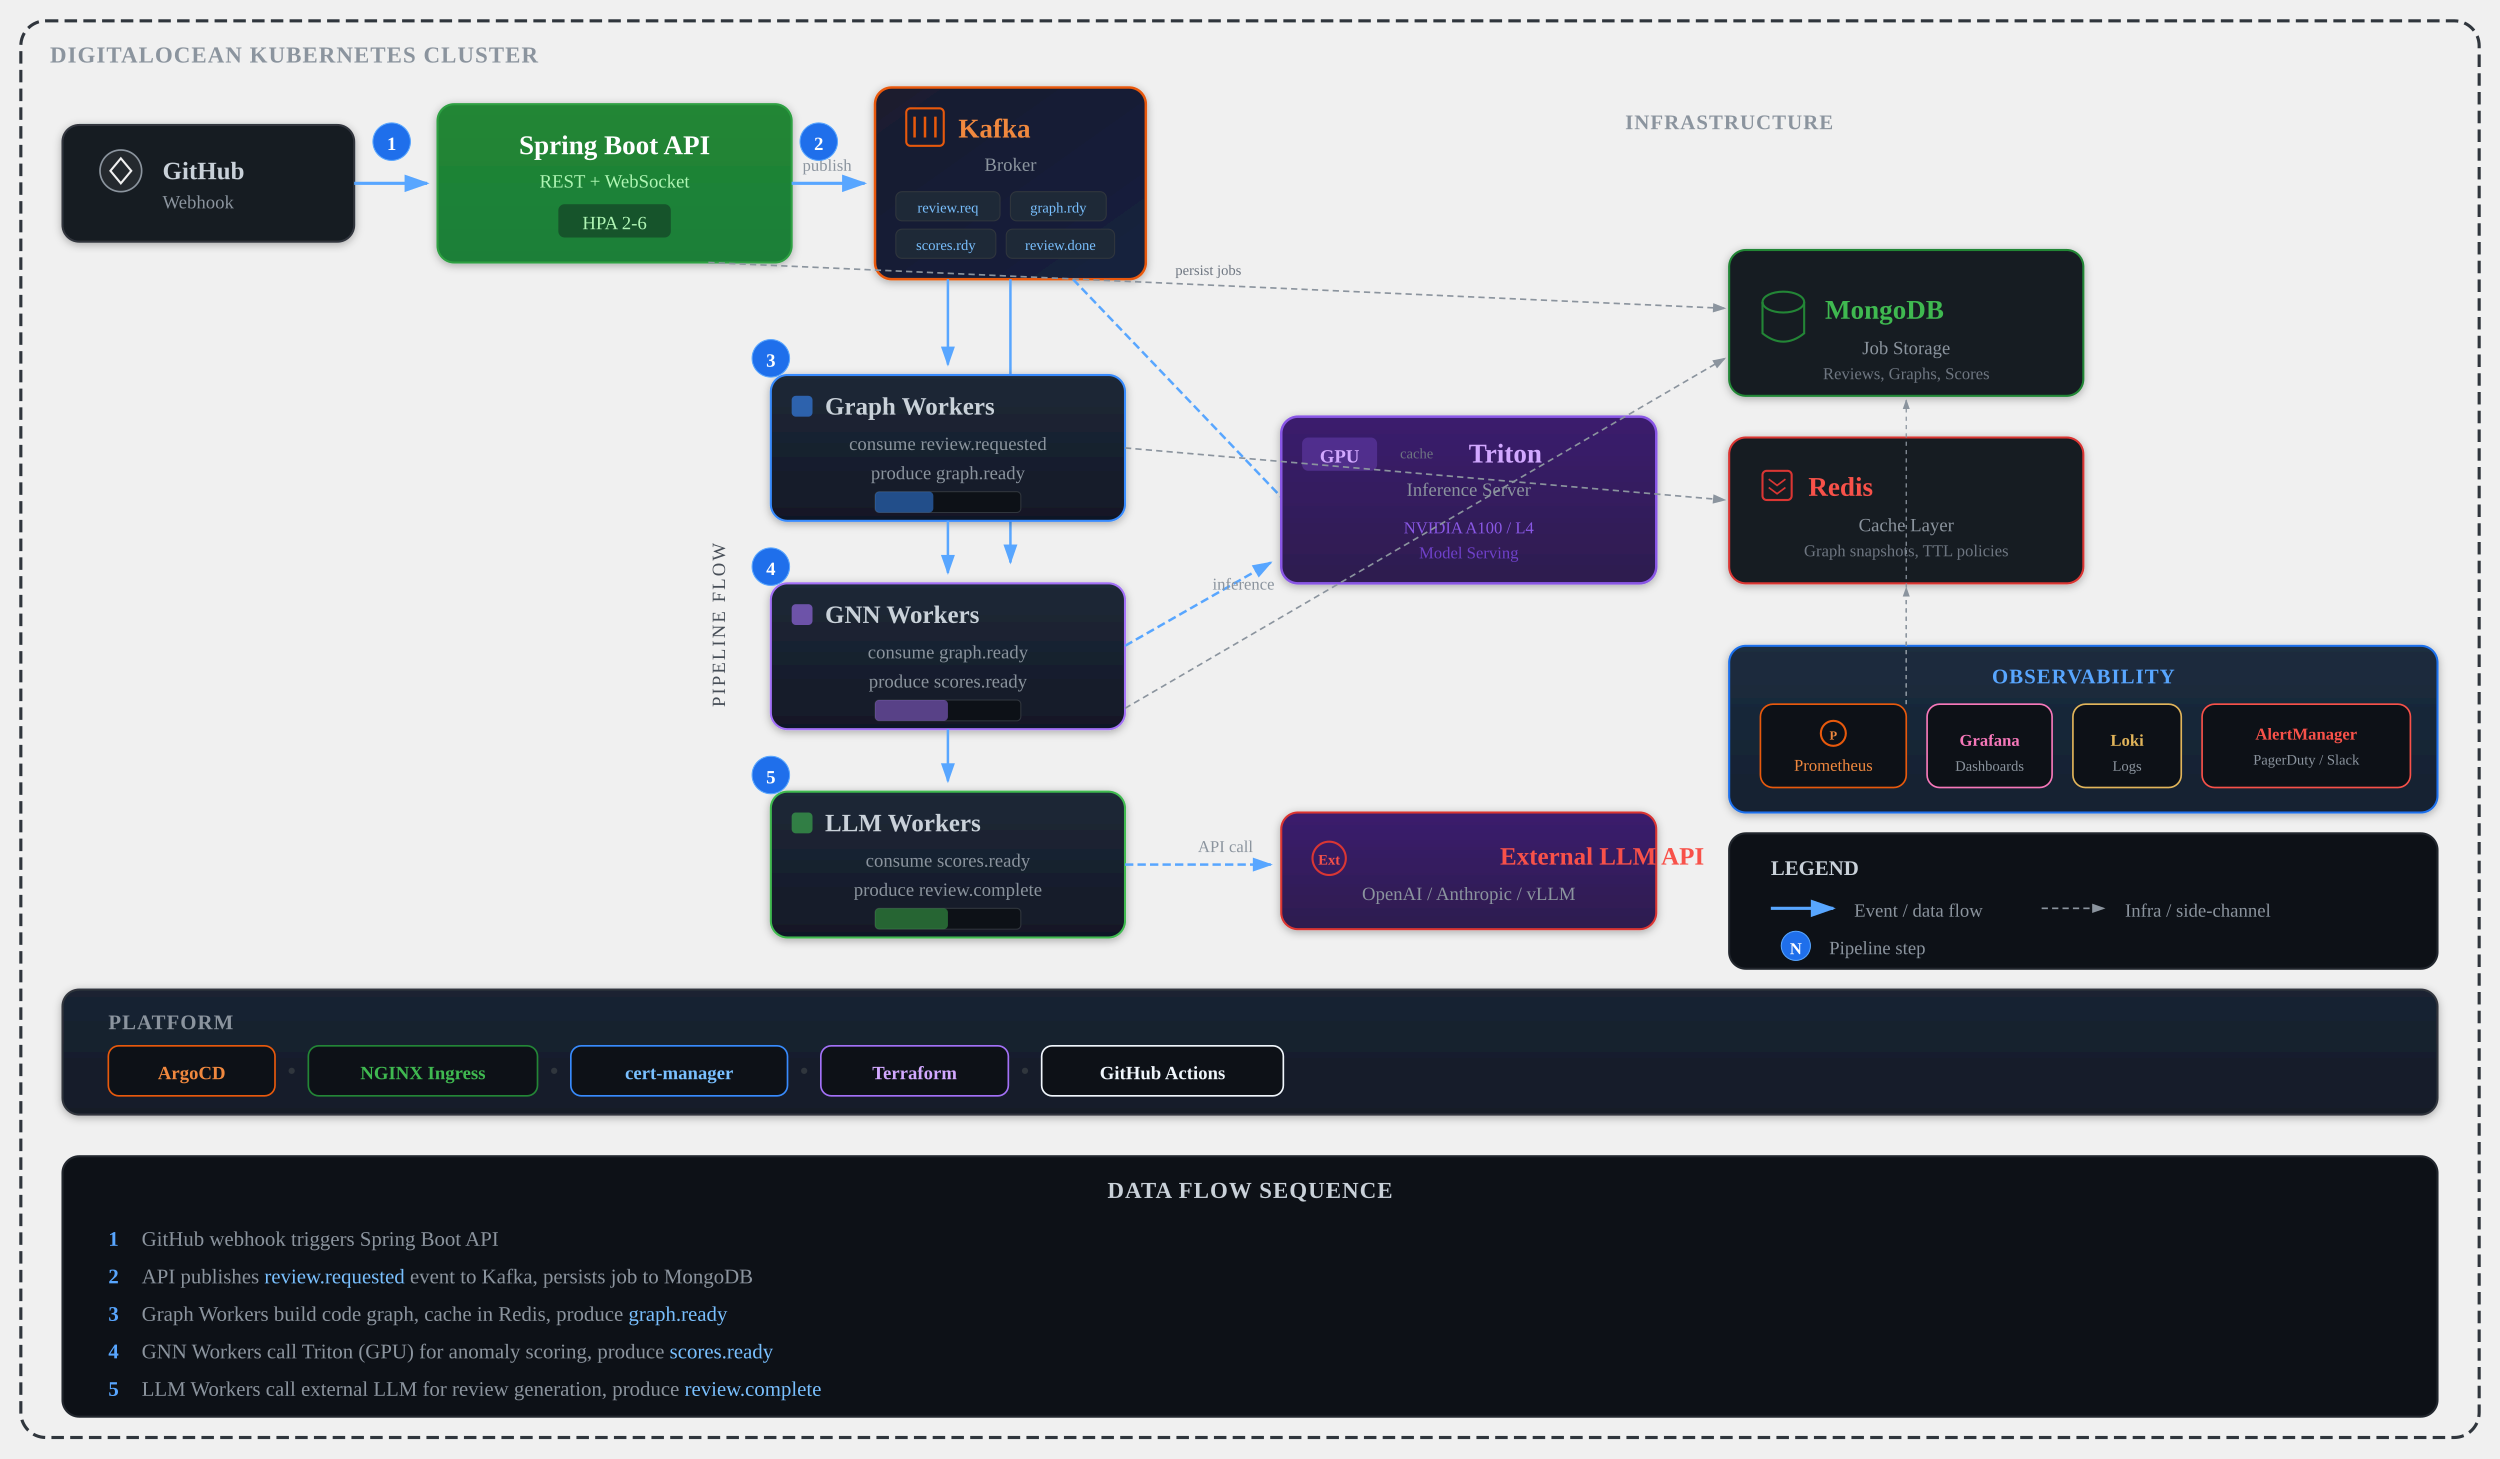
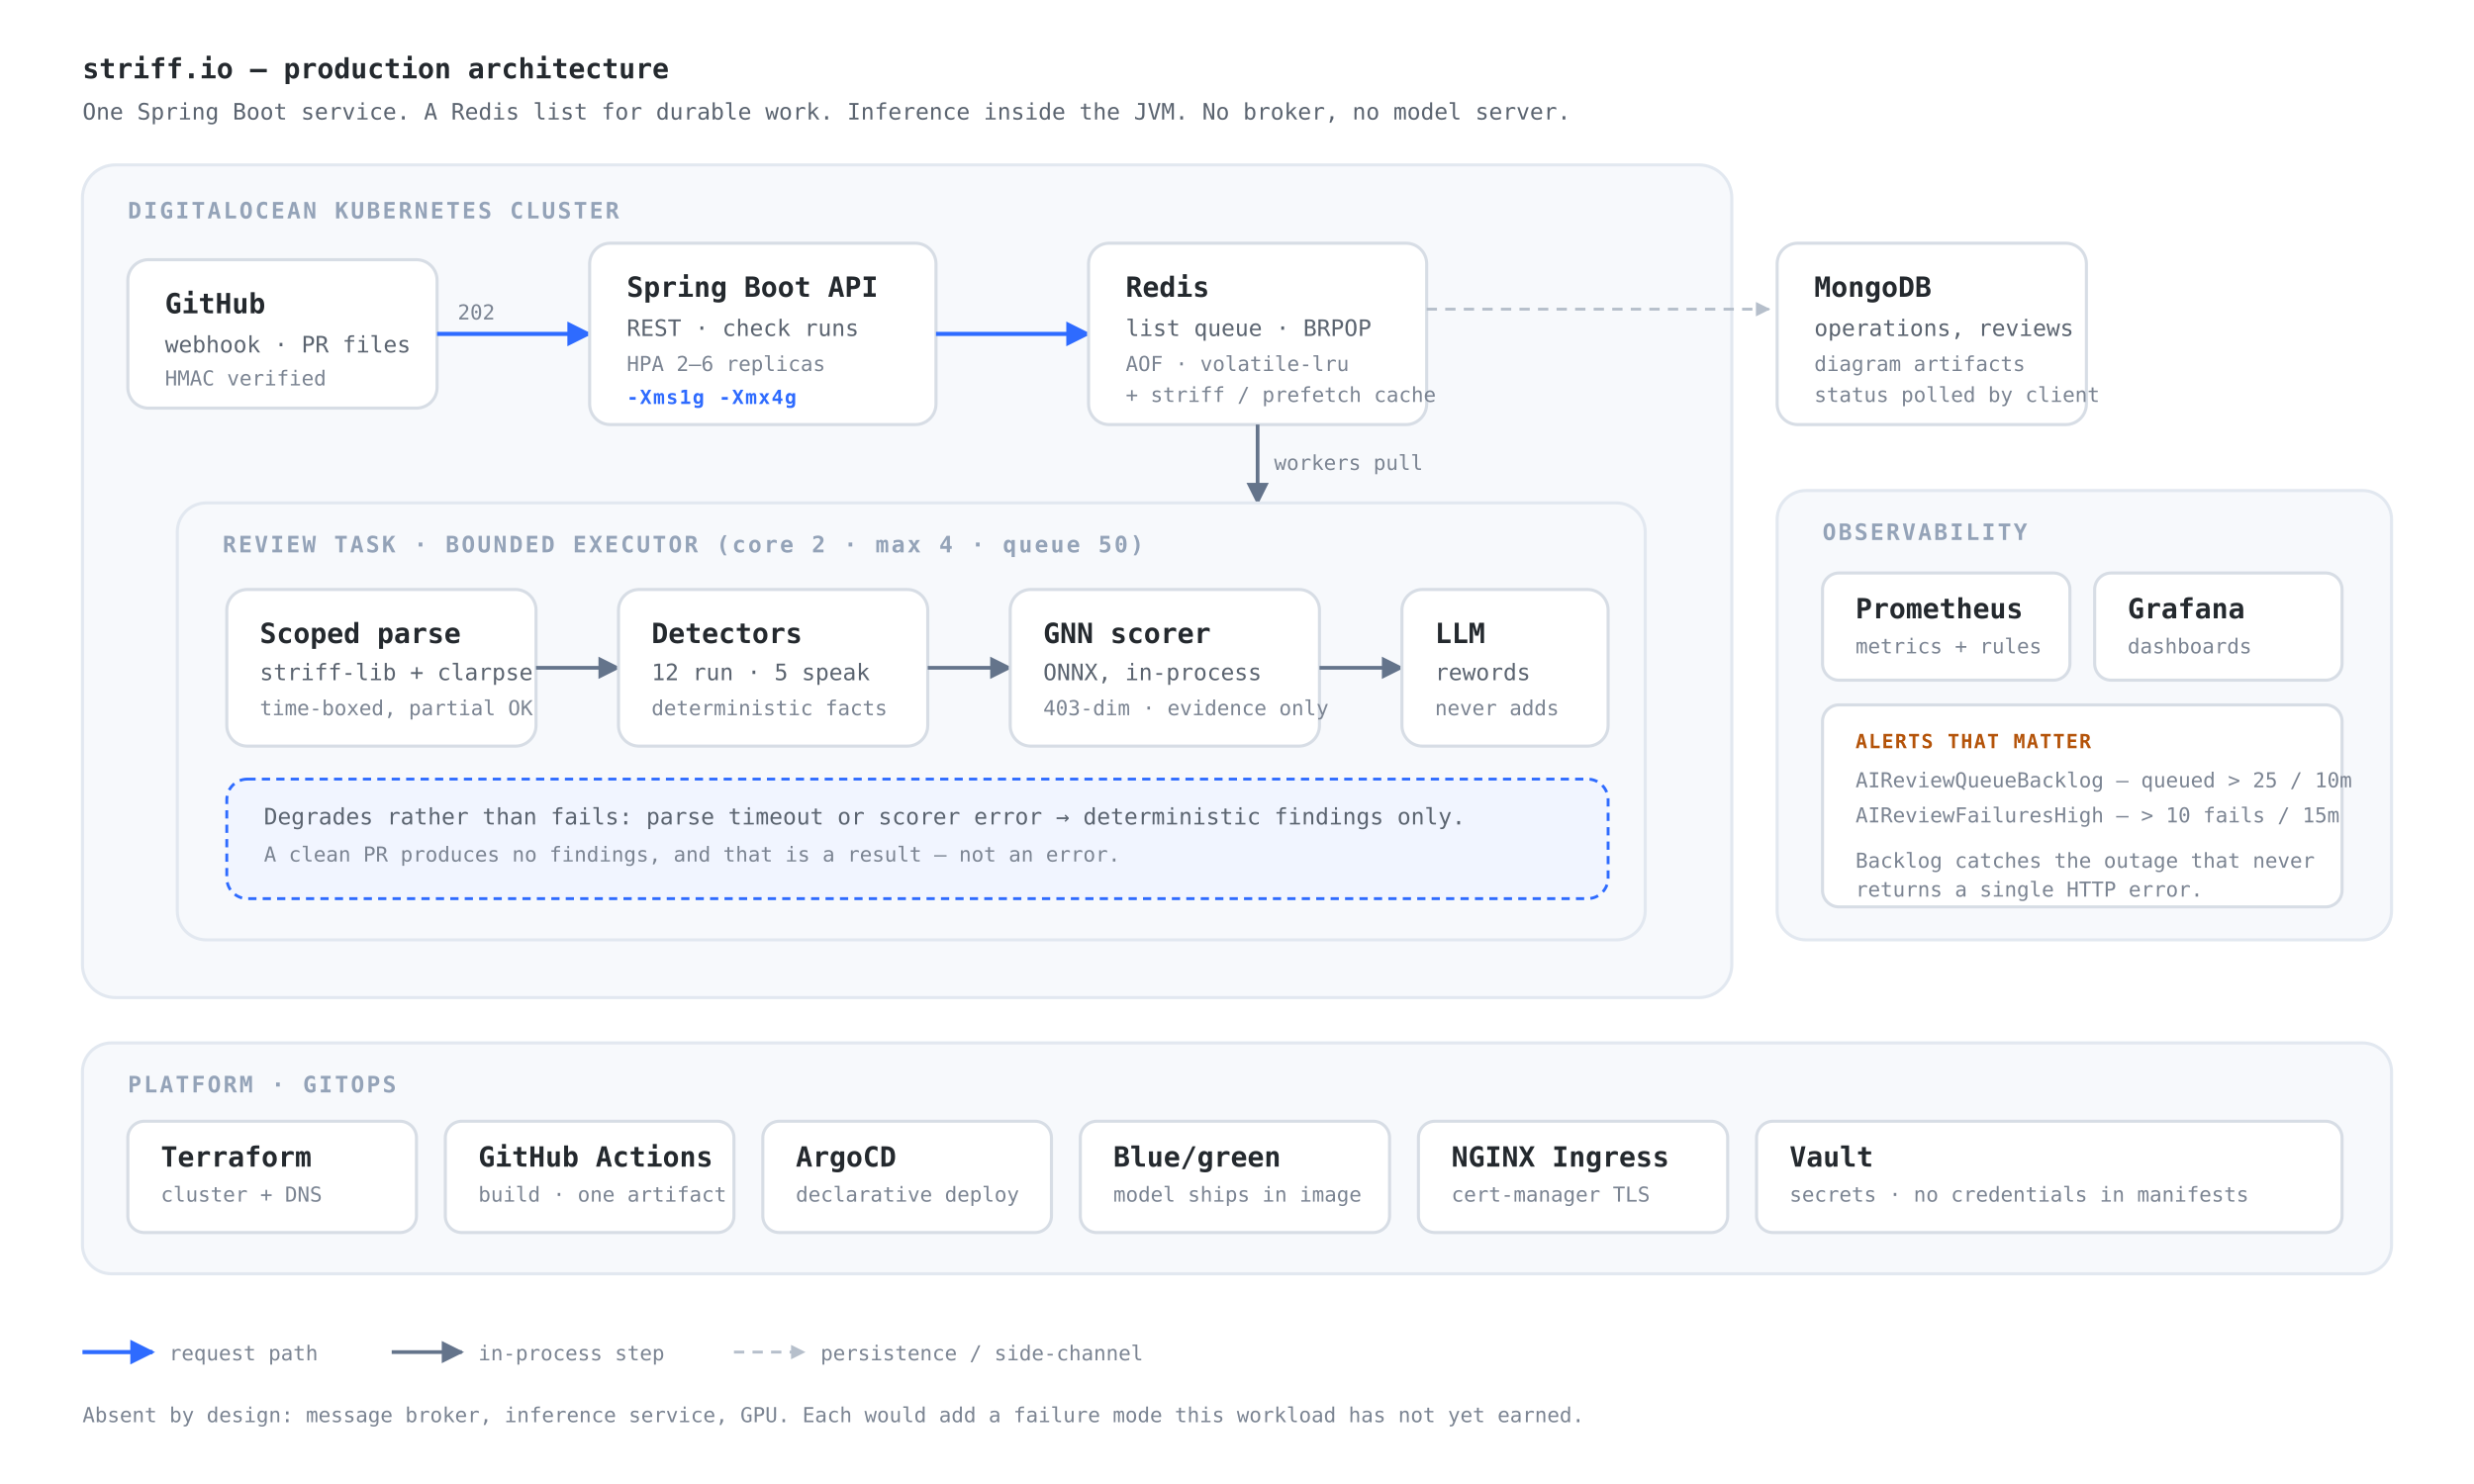
- <svg xmlns="http://www.w3.org/2000/svg" viewBox="0 0 1200 700" width="1200" height="700">
+ <svg xmlns="http://www.w3.org/2000/svg" viewBox="0 0 1200 720" width="1200" height="720" font-family="'JetBrains Mono', ui-monospace, monospace" role="img" aria-label="striff.io production architecture on DigitalOcean Kubernetes: Spring Boot API, Redis list queue, in-process ONNX inference, MongoDB, and the observability and platform stack">
  <defs>
-     <marker id="arrow" viewBox="0 0 10 7" refX="9" refY="3.5" markerWidth="8" markerHeight="6" orient="auto-start-reverse">
-       <polygon points="0 0, 10 3.5, 0 7" fill="#58a6ff" />
+     <marker id="ar" viewBox="0 0 10 10" refX="9" refY="5" markerWidth="6" markerHeight="6" orient="auto">
+       <path d="M0 0L10 5L0 10z" fill="#64748b" />
    </marker>
-     <marker id="arrow-gray" viewBox="0 0 10 7" refX="9" refY="3.5" markerWidth="8" markerHeight="6" orient="auto-start-reverse">
-       <polygon points="0 0, 10 3.5, 0 7" fill="#8b949e" />
+     <marker id="ar-a" viewBox="0 0 10 10" refX="9" refY="5" markerWidth="6" markerHeight="6" orient="auto">
+       <path d="M0 0L10 5L0 10z" fill="#2e6bff" />
    </marker>
-     <filter id="glow">
-       <feGaussianBlur stdDeviation="2" result="blur" />
-       <feMerge>
-         <feMergeNode in="blur" />
-         <feMergeNode in="SourceGraphic" />
-       </feMerge>
-     </filter>
-     <filter id="shadow">
-       <feDropShadow dx="0" dy="1" stdDeviation="2" flood-color="#000" flood-opacity="0.3" />
-     </filter>
-     <linearGradient id="kafkaGrad" x1="0%" y1="0%" x2="100%" y2="100%">
-       <stop offset="0%" stop-color="#1a1a2e" />
-       <stop offset="100%" stop-color="#16213e" />
-     </linearGradient>
-     <linearGradient id="apiGrad" x1="0%" y1="0%" x2="0%" y2="100%">
-       <stop offset="0%" stop-color="#238636" />
-       <stop offset="100%" stop-color="#1a7f37" />
-     </linearGradient>
-     <linearGradient id="workerGrad" x1="0%" y1="0%" x2="0%" y2="100%">
-       <stop offset="0%" stop-color="#1f2937" />
-       <stop offset="100%" stop-color="#111827" />
-     </linearGradient>
-     <linearGradient id="infraGrad" x1="0%" y1="0%" x2="0%" y2="100%">
-       <stop offset="0%" stop-color="#3b1d6e" />
-       <stop offset="100%" stop-color="#2d1b4e" />
-     </linearGradient>
-     <linearGradient id="monitorGrad" x1="0%" y1="0%" x2="0%" y2="100%">
-       <stop offset="0%" stop-color="#1c2d3f" />
-       <stop offset="100%" stop-color="#142030" />
-     </linearGradient>
-     <linearGradient id="platformGrad" x1="0%" y1="0%" x2="0%" y2="100%">
-       <stop offset="0%" stop-color="#1a2332" />
-       <stop offset="100%" stop-color="#121c28" />
-     </linearGradient>
+     <marker id="ar-d" viewBox="0 0 10 10" refX="9" refY="5" markerWidth="5" markerHeight="5" orient="auto">
+       <path d="M0 0L10 5L0 10z" fill="#b6bfcb" />
+     </marker>
+     <style>
+       .zone     { fill:#f7f9fc; stroke:#e2e8f0; stroke-width:1.5; }
+       .zonelbl  { font-size:11px; font-weight:700; fill:#94a3b8; letter-spacing:.1em; }
+       .card     { fill:#ffffff; stroke:#d7dde5; stroke-width:1.5; }
+       .h        { font-size:13.5px; font-weight:700; fill:#24292E; }
+       .s        { font-size:11px; fill:#5b6470; }
+       .t        { font-size:10px; fill:#7b8492; }
+       .badge    { font-size:9.5px; font-weight:700; letter-spacing:.07em; }
+       .flow     { stroke:#64748b; stroke-width:1.8; fill:none; marker-end:url(#ar); }
+       .flowa    { stroke:#2e6bff; stroke-width:2; fill:none; marker-end:url(#ar-a); }
+       .side     { stroke:#b6bfcb; stroke-width:1.4; fill:none; stroke-dasharray:5 4; marker-end:url(#ar-d); }
+     </style>
  </defs>
-   <rect x="10" y="10" width="1180" height="680" rx="12" fill="none" stroke="#30363d" stroke-width="1.5" stroke-dasharray="6 3" />
-   <text x="24" y="30" fill="#8b949e" font-size="11" font-weight="600" letter-spacing="0.5">DIGITALOCEAN KUBERNETES CLUSTER</text>
-   <rect x="30" y="60" width="140" height="56" rx="8" fill="#161b22" stroke="#30363d" stroke-width="1" filter="url(#shadow)" />
-   <circle cx="58" cy="82" r="10" fill="#24292e" stroke="#8b949e" stroke-width="0.8" />
-   <path d="M53 82 L58 76 L63 82 L58 88 Z" fill="none" stroke="#f0f0f0" stroke-width="1" />
-   <text x="78" y="86" fill="#c9d1d9" font-size="12" font-weight="600">GitHub</text>
-   <text x="78" y="100" fill="#8b949e" font-size="9">Webhook</text>
-   <line x1="170" y1="88" x2="205" y2="88" stroke="#58a6ff" stroke-width="1.5" marker-end="url(#arrow)" />
-   <rect x="210" y="50" width="170" height="76" rx="8" fill="url(#apiGrad)" stroke="#2ea043" stroke-width="1" filter="url(#shadow)" />
-   <text x="295" y="74" fill="#ffffff" font-size="13" font-weight="700" text-anchor="middle">Spring Boot API</text>
-   <text x="295" y="90" fill="#aff5b4" font-size="9" text-anchor="middle">REST + WebSocket</text>
-   <rect x="268" y="98" width="54" height="16" rx="3" fill="#0d1117" opacity="0.4" />
-   <text x="295" y="110" fill="#aff5b4" font-size="9" text-anchor="middle" font-weight="500">HPA 2-6</text>
-   <line x1="380" y1="88" x2="415" y2="88" stroke="#58a6ff" stroke-width="1.5" marker-end="url(#arrow)" />
-   <text x="397" y="82" fill="#8b949e" font-size="8" text-anchor="middle">publish</text>
-   <rect x="420" y="42" width="130" height="92" rx="8" fill="url(#kafkaGrad)" stroke="#e8590c" stroke-width="1.2" filter="url(#shadow)" />
-   <rect x="435" y="52" width="18" height="18" rx="2" fill="none" stroke="#e8590c" stroke-width="1" />
-   <line x1="439" y1="56" x2="439" y2="66" stroke="#e8590c" stroke-width="1.2" />
-   <line x1="444" y1="56" x2="444" y2="66" stroke="#e8590c" stroke-width="1.2" />
-   <line x1="449" y1="56" x2="449" y2="66" stroke="#e8590c" stroke-width="1.2" />
-   <text x="460" y="66" fill="#f0883e" font-size="13" font-weight="700">Kafka</text>
-   <text x="485" y="82" fill="#8b949e" font-size="9" text-anchor="middle">Broker</text>
-   <rect x="430" y="92" width="50" height="14" rx="3" fill="#1e2937" stroke="#30363d" stroke-width="0.5" />
-   <text x="455" y="102" fill="#79c0ff" font-size="7" text-anchor="middle">review.req</text>
-   <rect x="485" y="92" width="46" height="14" rx="3" fill="#1e2937" stroke="#30363d" stroke-width="0.5" />
-   <text x="508" y="102" fill="#79c0ff" font-size="7" text-anchor="middle">graph.rdy</text>
-   <rect x="430" y="110" width="48" height="14" rx="3" fill="#1e2937" stroke="#30363d" stroke-width="0.5" />
-   <text x="454" y="120" fill="#79c0ff" font-size="7" text-anchor="middle">scores.rdy</text>
-   <rect x="483" y="110" width="52" height="14" rx="3" fill="#1e2937" stroke="#30363d" stroke-width="0.5" />
-   <text x="509" y="120" fill="#79c0ff" font-size="7" text-anchor="middle">review.done</text>
-   <line x1="455" y1="134" x2="455" y2="175" stroke="#58a6ff" stroke-width="1.2" marker-end="url(#arrow)" />
-   <line x1="485" y1="134" x2="485" y2="270" stroke="#58a6ff" stroke-width="1.2" marker-end="url(#arrow)" />
-   <line x1="515" y1="134" x2="645" y2="270" stroke="#58a6ff" stroke-width="1.2" marker-end="url(#arrow)" stroke-dasharray="4 2" />
-   <rect x="370" y="180" width="170" height="70" rx="8" fill="url(#workerGrad)" stroke="#388bfd" stroke-width="1" filter="url(#shadow)" />
-   <rect x="380" y="190" width="10" height="10" rx="2" fill="#388bfd" opacity="0.6" />
-   <text x="396" y="199" fill="#c9d1d9" font-size="12" font-weight="600">Graph Workers</text>
-   <text x="455" y="216" fill="#8b949e" font-size="9" text-anchor="middle">consume review.requested</text>
-   <text x="455" y="230" fill="#8b949e" font-size="9" text-anchor="middle">produce graph.ready</text>
-   <rect x="420" y="236" width="70" height="10" rx="2" fill="#0d1117" stroke="#30363d" stroke-width="0.5" />
-   <rect x="420" y="236" width="28" height="10" rx="2" fill="#388bfd" opacity="0.5" />
-   <line x1="455" y1="250" x2="455" y2="275" stroke="#58a6ff" stroke-width="1.2" marker-end="url(#arrow)" />
-   <rect x="370" y="280" width="170" height="70" rx="8" fill="url(#workerGrad)" stroke="#a371f7" stroke-width="1" filter="url(#shadow)" />
-   <rect x="380" y="290" width="10" height="10" rx="2" fill="#a371f7" opacity="0.6" />
-   <text x="396" y="299" fill="#c9d1d9" font-size="12" font-weight="600">GNN Workers</text>
-   <text x="455" y="316" fill="#8b949e" font-size="9" text-anchor="middle">consume graph.ready</text>
-   <text x="455" y="330" fill="#8b949e" font-size="9" text-anchor="middle">produce scores.ready</text>
-   <rect x="420" y="336" width="70" height="10" rx="2" fill="#0d1117" stroke="#30363d" stroke-width="0.5" />
-   <rect x="420" y="336" width="35" height="10" rx="2" fill="#a371f7" opacity="0.5" />
-   <line x1="540" y1="310" x2="610" y2="270" stroke="#58a6ff" stroke-width="1.2" marker-end="url(#arrow)" stroke-dasharray="4 2" />
-   <text x="582" y="283" fill="#8b949e" font-size="8">inference</text>
-   <line x1="455" y1="350" x2="455" y2="375" stroke="#58a6ff" stroke-width="1.2" marker-end="url(#arrow)" />
-   <rect x="370" y="380" width="170" height="70" rx="8" fill="url(#workerGrad)" stroke="#3fb950" stroke-width="1" filter="url(#shadow)" />
-   <rect x="380" y="390" width="10" height="10" rx="2" fill="#3fb950" opacity="0.6" />
-   <text x="396" y="399" fill="#c9d1d9" font-size="12" font-weight="600">LLM Workers</text>
-   <text x="455" y="416" fill="#8b949e" font-size="9" text-anchor="middle">consume scores.ready</text>
-   <text x="455" y="430" fill="#8b949e" font-size="9" text-anchor="middle">produce review.complete</text>
-   <rect x="420" y="436" width="70" height="10" rx="2" fill="#0d1117" stroke="#30363d" stroke-width="0.5" />
-   <rect x="420" y="436" width="35" height="10" rx="2" fill="#3fb950" opacity="0.5" />
-   <line x1="540" y1="415" x2="610" y2="415" stroke="#58a6ff" stroke-width="1.2" marker-end="url(#arrow)" stroke-dasharray="4 2" />
-   <text x="575" y="409" fill="#8b949e" font-size="8">API call</text>
-   <text x="348" y="300" fill="#484f58" font-size="9" text-anchor="middle" transform="rotate(-90 348 300)" font-weight="500" letter-spacing="1">PIPELINE FLOW</text>
-   <text x="830" y="62" fill="#8b949e" font-size="10" font-weight="600" letter-spacing="0.5" text-anchor="middle">INFRASTRUCTURE</text>
-   <rect x="615" y="200" width="180" height="80" rx="8" fill="url(#infraGrad)" stroke="#8957e5" stroke-width="1.2" filter="url(#shadow)" />
-   <rect x="625" y="210" width="36" height="16" rx="3" fill="#8957e5" opacity="0.3" />
-   <text x="643" y="222" fill="#d2a8ff" font-size="9" text-anchor="middle" font-weight="700">GPU</text>
-   <text x="705" y="222" fill="#d2a8ff" font-size="13" font-weight="600">Triton</text>
-   <text x="705" y="238" fill="#8b949e" font-size="9" text-anchor="middle">Inference Server</text>
-   <text x="705" y="256" fill="#8957e5" font-size="8" text-anchor="middle">NVIDIA A100 / L4</text>
-   <text x="705" y="268" fill="#6e40c9" font-size="8" text-anchor="middle">Model Serving</text>
-   <rect x="615" y="390" width="180" height="56" rx="8" fill="url(#infraGrad)" stroke="#da3633" stroke-width="1" filter="url(#shadow)" />
-   <circle cx="638" cy="412" r="8" fill="none" stroke="#da3633" stroke-width="1" />
-   <text x="638" y="415" fill="#f85149" font-size="7" text-anchor="middle" font-weight="700">Ext</text>
-   <text x="720" y="415" fill="#f85149" font-size="12" font-weight="600">External LLM API</text>
-   <text x="705" y="432" fill="#8b949e" font-size="9" text-anchor="middle">OpenAI / Anthropic / vLLM</text>
-   <rect x="830" y="120" width="170" height="70" rx="8" fill="#161b22" stroke="#238636" stroke-width="1" filter="url(#shadow)" />
-   <ellipse cx="856" cy="145" rx="10" ry="5" fill="none" stroke="#238636" stroke-width="1" />
-   <path d="M846 145 L846 160 Q856 168 866 160 L866 145" fill="none" stroke="#238636" stroke-width="1" />
-   <text x="876" y="153" fill="#3fb950" font-size="13" font-weight="600">MongoDB</text>
-   <text x="915" y="170" fill="#8b949e" font-size="9" text-anchor="middle">Job Storage</text>
-   <text x="915" y="182" fill="#6e7681" font-size="8" text-anchor="middle">Reviews, Graphs, Scores</text>
-   <line x1="340" y1="126" x2="828" y2="148" stroke="#8b949e" stroke-width="0.8" marker-end="url(#arrow-gray)" stroke-dasharray="3 2" />
-   <text x="580" y="132" fill="#6e7681" font-size="7" text-anchor="middle">persist jobs</text>
-   <line x1="540" y1="340" x2="828" y2="172" stroke="#8b949e" stroke-width="0.8" marker-end="url(#arrow-gray)" stroke-dasharray="3 2" />
-   <rect x="830" y="210" width="170" height="70" rx="8" fill="#161b22" stroke="#da3633" stroke-width="1" filter="url(#shadow)" />
-   <rect x="846" y="226" width="14" height="14" rx="2" fill="none" stroke="#da3633" stroke-width="1" />
-   <path d="M849 230 L853 233 L857 230 M849 234 L853 237 L857 234" fill="none" stroke="#da3633" stroke-width="0.8" />
-   <text x="868" y="238" fill="#f85149" font-size="13" font-weight="600">Redis</text>
-   <text x="915" y="255" fill="#8b949e" font-size="9" text-anchor="middle">Cache Layer</text>
-   <text x="915" y="267" fill="#6e7681" font-size="8" text-anchor="middle">Graph snapshots, TTL policies</text>
-   <line x1="540" y1="215" x2="828" y2="240" stroke="#8b949e" stroke-width="0.8" marker-end="url(#arrow-gray)" stroke-dasharray="3 2" />
-   <text x="680" y="220" fill="#6e7681" font-size="7" text-anchor="middle">cache</text>
-   <rect x="830" y="310" width="340" height="80" rx="8" fill="url(#monitorGrad)" stroke="#1f6feb" stroke-width="1" filter="url(#shadow)" />
-   <text x="1000" y="328" fill="#58a6ff" font-size="10" font-weight="600" text-anchor="middle" letter-spacing="0.5">OBSERVABILITY</text>
-   <rect x="845" y="338" width="70" height="40" rx="6" fill="#0d1117" stroke="#e8590c" stroke-width="0.8" />
-   <circle cx="880" cy="352" r="6" fill="none" stroke="#e8590c" stroke-width="1" />
-   <text x="880" y="355" fill="#f0883e" font-size="6" text-anchor="middle" font-weight="700">P</text>
-   <text x="880" y="370" fill="#f0883e" font-size="8" text-anchor="middle">Prometheus</text>
-   <rect x="925" y="338" width="60" height="40" rx="6" fill="#0d1117" stroke="#f778ba" stroke-width="0.8" />
-   <text x="955" y="358" fill="#f778ba" font-size="8" text-anchor="middle" font-weight="600">Grafana</text>
-   <text x="955" y="370" fill="#8b949e" font-size="7" text-anchor="middle">Dashboards</text>
-   <rect x="995" y="338" width="52" height="40" rx="6" fill="#0d1117" stroke="#e2b55a" stroke-width="0.8" />
-   <text x="1021" y="358" fill="#e2b55a" font-size="8" text-anchor="middle" font-weight="600">Loki</text>
-   <text x="1021" y="370" fill="#8b949e" font-size="7" text-anchor="middle">Logs</text>
-   <rect x="1057" y="338" width="100" height="40" rx="6" fill="#0d1117" stroke="#f85149" stroke-width="0.8" />
-   <text x="1107" y="355" fill="#f85149" font-size="8" text-anchor="middle" font-weight="600">AlertManager</text>
-   <text x="1107" y="367" fill="#8b949e" font-size="7" text-anchor="middle">PagerDuty / Slack</text>
-   <line x1="915" y1="338" x2="915" y2="282" stroke="#8b949e" stroke-width="0.6" stroke-dasharray="2 2" marker-end="url(#arrow-gray)" />
-   <line x1="915" y1="338" x2="915" y2="192" stroke="#8b949e" stroke-width="0.6" stroke-dasharray="2 2" marker-end="url(#arrow-gray)" />
-   <rect x="30" y="475" width="1140" height="60" rx="8" fill="url(#platformGrad)" stroke="#30363d" stroke-width="1" filter="url(#shadow)" />
-   <text x="52" y="494" fill="#8b949e" font-size="10" font-weight="600" letter-spacing="0.5">PLATFORM</text>
-   <rect x="52" y="502" width="80" height="24" rx="5" fill="#0d1117" stroke="#e8590c" stroke-width="0.8" />
-   <text x="92" y="518" fill="#f0883e" font-size="9" text-anchor="middle" font-weight="600">ArgoCD</text>
-   <rect x="148" y="502" width="110" height="24" rx="5" fill="#0d1117" stroke="#238636" stroke-width="0.8" />
-   <text x="203" y="518" fill="#3fb950" font-size="9" text-anchor="middle" font-weight="600">NGINX Ingress</text>
-   <rect x="274" y="502" width="104" height="24" rx="5" fill="#0d1117" stroke="#388bfd" stroke-width="0.8" />
-   <text x="326" y="518" fill="#79c0ff" font-size="9" text-anchor="middle" font-weight="600">cert-manager</text>
-   <rect x="394" y="502" width="90" height="24" rx="5" fill="#0d1117" stroke="#a371f7" stroke-width="0.8" />
-   <text x="439" y="518" fill="#d2a8ff" font-size="9" text-anchor="middle" font-weight="600">Terraform</text>
-   <rect x="500" y="502" width="116" height="24" rx="5" fill="#0d1117" stroke="#f0f6fc" stroke-width="0.8" />
-   <text x="558" y="518" fill="#f0f6fc" font-size="9" text-anchor="middle" font-weight="600">GitHub Actions</text>
-   <circle cx="140" cy="514" r="1.5" fill="#30363d" />
-   <circle cx="266" cy="514" r="1.5" fill="#30363d" />
-   <circle cx="386" cy="514" r="1.5" fill="#30363d" />
-   <circle cx="492" cy="514" r="1.5" fill="#30363d" />
-   <circle cx="188" cy="68" r="9" fill="#1f6feb" stroke="#58a6ff" stroke-width="0.5" />
-   <text x="188" y="72" fill="#ffffff" font-size="9" text-anchor="middle" font-weight="700">1</text>
-   <circle cx="393" cy="68" r="9" fill="#1f6feb" stroke="#58a6ff" stroke-width="0.5" />
-   <text x="393" y="72" fill="#ffffff" font-size="9" text-anchor="middle" font-weight="700">2</text>
-   <circle cx="370" cy="172" r="9" fill="#1f6feb" stroke="#58a6ff" stroke-width="0.5" />
-   <text x="370" y="176" fill="#ffffff" font-size="9" text-anchor="middle" font-weight="700">3</text>
-   <circle cx="370" cy="272" r="9" fill="#1f6feb" stroke="#58a6ff" stroke-width="0.5" />
-   <text x="370" y="276" fill="#ffffff" font-size="9" text-anchor="middle" font-weight="700">4</text>
-   <circle cx="370" cy="372" r="9" fill="#1f6feb" stroke="#58a6ff" stroke-width="0.5" />
-   <text x="370" y="376" fill="#ffffff" font-size="9" text-anchor="middle" font-weight="700">5</text>
-   <rect x="30" y="555" width="1140" height="125" rx="8" fill="#0d1117" stroke="#21262d" stroke-width="1" />
-   <text x="600" y="575" fill="#c9d1d9" font-size="11" font-weight="600" text-anchor="middle" letter-spacing="0.5">DATA FLOW SEQUENCE</text>
-   <text x="52" y="598" fill="#58a6ff" font-size="10" font-weight="600">1</text>
-   <text x="68" y="598" fill="#8b949e" font-size="10">GitHub webhook triggers Spring Boot API</text>
-   <text x="52" y="616" fill="#58a6ff" font-size="10" font-weight="600">2</text>
-   <text x="68" y="616" fill="#8b949e" font-size="10">API publishes <tspan fill="#79c0ff">review.requested</tspan> event to Kafka, persists job to MongoDB</text>
-   <text x="52" y="634" fill="#58a6ff" font-size="10" font-weight="600">3</text>
-   <text x="68" y="634" fill="#8b949e" font-size="10">Graph Workers build code graph, cache in Redis, produce <tspan fill="#79c0ff">graph.ready</tspan>
-   </text>
-   <text x="52" y="652" fill="#58a6ff" font-size="10" font-weight="600">4</text>
-   <text x="68" y="652" fill="#8b949e" font-size="10">GNN Workers call Triton (GPU) for anomaly scoring, produce <tspan fill="#79c0ff">scores.ready</tspan>
-   </text>
-   <text x="52" y="670" fill="#58a6ff" font-size="10" font-weight="600">5</text>
-   <text x="68" y="670" fill="#8b949e" font-size="10">LLM Workers call external LLM for review generation, produce <tspan fill="#79c0ff">review.complete</tspan>
-   </text>
-   <rect x="830" y="400" width="340" height="65" rx="8" fill="#0d1117" stroke="#21262d" stroke-width="1" />
-   <text x="850" y="420" fill="#c9d1d9" font-size="10" font-weight="600">LEGEND</text>
-   <line x1="850" y1="436" x2="880" y2="436" stroke="#58a6ff" stroke-width="1.5" marker-end="url(#arrow)" />
-   <text x="890" y="440" fill="#8b949e" font-size="9">Event / data flow</text>
-   <line x1="980" y1="436" x2="1010" y2="436" stroke="#8b949e" stroke-width="0.8" stroke-dasharray="3 2" marker-end="url(#arrow-gray)" />
-   <text x="1020" y="440" fill="#8b949e" font-size="9">Infra / side-channel</text>
-   <circle cx="862" cy="454" r="7" fill="#1f6feb" stroke="#58a6ff" stroke-width="0.5" />
-   <text x="862" y="458" fill="#ffffff" font-size="8" text-anchor="middle" font-weight="700">N</text>
-   <text x="878" y="458" fill="#8b949e" font-size="9">Pipeline step</text>
+   <rect width="1200" height="720" fill="#ffffff" />
+   <text class="h" x="40" y="38" font-size="16">striff.io — production architecture</text>
+   <text class="s" x="40" y="58">One Spring Boot service. A Redis list for durable work. Inference inside the JVM. No broker, no model server.</text>
+   <rect class="zone" x="40" y="80" width="800" height="404" rx="16" />
+   <text class="zonelbl" x="62" y="106">DIGITALOCEAN KUBERNETES CLUSTER</text>
+   <rect class="card" x="62" y="126" width="150" height="72" rx="10" />
+   <text class="h" x="80" y="152">GitHub</text>
+   <text class="s" x="80" y="171">webhook · PR files</text>
+   <text class="t" x="80" y="187">HMAC verified</text>
+   <path class="flowa" d="M212 162 H286" />
+   <text class="t" x="222" y="155">202</text>
+   <rect class="card" x="286" y="118" width="168" height="88" rx="10" stroke="#2e6bff" />
+   <text class="h" x="304" y="144">Spring Boot API</text>
+   <text class="s" x="304" y="163">REST · check runs</text>
+   <text class="t" x="304" y="180">HPA 2–6 replicas</text>
+   <text class="badge" x="304" y="196" fill="#2e6bff">-Xms1g -Xmx4g</text>
+   <path class="flowa" d="M454 162 H528" />
+   <rect class="card" x="528" y="118" width="164" height="88" rx="10" stroke="#dc2626" />
+   <text class="h" x="546" y="144">Redis</text>
+   <text class="s" x="546" y="163">list queue · BRPOP</text>
+   <text class="t" x="546" y="180">AOF · volatile-lru</text>
+   <text class="t" x="546" y="195">+ striff / prefetch cache</text>
+   <path class="flow" d="M610 206 V244" />
+   <text class="t" x="618" y="228">workers pull</text>
+   <rect class="zone" x="86" y="244" width="712" height="212" rx="14" stroke="#cbd5e1" />
+   <text class="zonelbl" x="108" y="268">REVIEW TASK · BOUNDED EXECUTOR (core 2 · max 4 · queue 50)</text>
+   <rect class="card" x="110" y="286" width="150" height="76" rx="10" />
+   <text class="h" x="126" y="312">Scoped parse</text>
+   <text class="s" x="126" y="330">striff-lib + clarpse</text>
+   <text class="t" x="126" y="347">time-boxed, partial OK</text>
+   <path class="flow" d="M260 324 H300" />
+   <rect class="card" x="300" y="286" width="150" height="76" rx="10" />
+   <text class="h" x="316" y="312">Detectors</text>
+   <text class="s" x="316" y="330">12 run · 5 speak</text>
+   <text class="t" x="316" y="347">deterministic facts</text>
+   <path class="flow" d="M450 324 H490" />
+   <rect class="card" x="490" y="286" width="150" height="76" rx="10" stroke="#f59e0b" />
+   <text class="h" x="506" y="312">GNN scorer</text>
+   <text class="s" x="506" y="330">ONNX, in-process</text>
+   <text class="t" x="506" y="347">403-dim · evidence only</text>
+   <path class="flow" d="M640 324 H680" />
+   <rect class="card" x="680" y="286" width="100" height="76" rx="10" />
+   <text class="h" x="696" y="312">LLM</text>
+   <text class="s" x="696" y="330">rewords</text>
+   <text class="t" x="696" y="347">never adds</text>
+   <rect x="110" y="378" width="670" height="58" rx="10" fill="#f1f5ff" stroke="#2e6bff" stroke-width="1.4" stroke-dasharray="4 3" />
+   <text class="s" x="128" y="400">Degrades rather than fails: parse timeout or scorer error → deterministic findings only.</text>
+   <text class="t" x="128" y="418">A clean PR produces no findings, and that is a result — not an error.</text>
+   <rect class="card" x="862" y="118" width="150" height="88" rx="10" />
+   <text class="h" x="880" y="144">MongoDB</text>
+   <text class="s" x="880" y="163">operations, reviews</text>
+   <text class="t" x="880" y="180">diagram artifacts</text>
+   <text class="t" x="880" y="195">status polled by client</text>
+   <path class="side" d="M692 150 H858" />
+   <rect class="zone" x="862" y="238" width="298" height="218" rx="14" />
+   <text class="zonelbl" x="884" y="262">OBSERVABILITY</text>
+   <rect class="card" x="884" y="278" width="120" height="52" rx="8" />
+   <text class="h" x="900" y="300" font-size="12">Prometheus</text>
+   <text class="t" x="900" y="317">metrics + rules</text>
+   <rect class="card" x="1016" y="278" width="120" height="52" rx="8" />
+   <text class="h" x="1032" y="300" font-size="12">Grafana</text>
+   <text class="t" x="1032" y="317">dashboards</text>
+   <rect class="card" x="884" y="342" width="252" height="98" rx="8" stroke="#f59e0b" />
+   <text class="badge" x="900" y="363" fill="#b45309">ALERTS THAT MATTER</text>
+   <text class="t" x="900" y="382">AIReviewQueueBacklog — queued &gt; 25 / 10m</text>
+   <text class="t" x="900" y="399">AIReviewFailuresHigh — &gt; 10 fails / 15m</text>
+   <text class="t" x="900" y="421">Backlog catches the outage that never</text>
+   <text class="t" x="900" y="435">returns a single HTTP error.</text>
+   <rect class="zone" x="40" y="506" width="1120" height="112" rx="14" />
+   <text class="zonelbl" x="62" y="530">PLATFORM · GITOPS</text>
+   <rect class="card" x="62" y="544" width="140" height="54" rx="8" />
+   <text class="h" x="78" y="566" font-size="12">Terraform</text>
+   <text class="t" x="78" y="583">cluster + DNS</text>
+   <rect class="card" x="216" y="544" width="140" height="54" rx="8" />
+   <text class="h" x="232" y="566" font-size="12">GitHub Actions</text>
+   <text class="t" x="232" y="583">build · one artifact</text>
+   <rect class="card" x="370" y="544" width="140" height="54" rx="8" />
+   <text class="h" x="386" y="566" font-size="12">ArgoCD</text>
+   <text class="t" x="386" y="583">declarative deploy</text>
+   <rect class="card" x="524" y="544" width="150" height="54" rx="8" />
+   <text class="h" x="540" y="566" font-size="12">Blue/green</text>
+   <text class="t" x="540" y="583">model ships in image</text>
+   <rect class="card" x="688" y="544" width="150" height="54" rx="8" />
+   <text class="h" x="704" y="566" font-size="12">NGINX Ingress</text>
+   <text class="t" x="704" y="583">cert-manager TLS</text>
+   <rect class="card" x="852" y="544" width="284" height="54" rx="8" />
+   <text class="h" x="868" y="566" font-size="12">Vault</text>
+   <text class="t" x="868" y="583">secrets · no credentials in manifests</text>
+   <g transform="translate(40,646)">
+     <line x1="0" y1="10" x2="34" y2="10" class="flowa" />
+     <text class="t" x="42" y="14">request path</text>
+     <line x1="150" y1="10" x2="184" y2="10" class="flow" />
+     <text class="t" x="192" y="14">in-process step</text>
+     <line x1="316" y1="10" x2="350" y2="10" class="side" />
+     <text class="t" x="358" y="14">persistence / side-channel</text>
+   </g>
+   <text class="t" x="40" y="690">Absent by design: message broker, inference service, GPU. Each would add a failure mode this workload has not yet earned.</text>
</svg>
